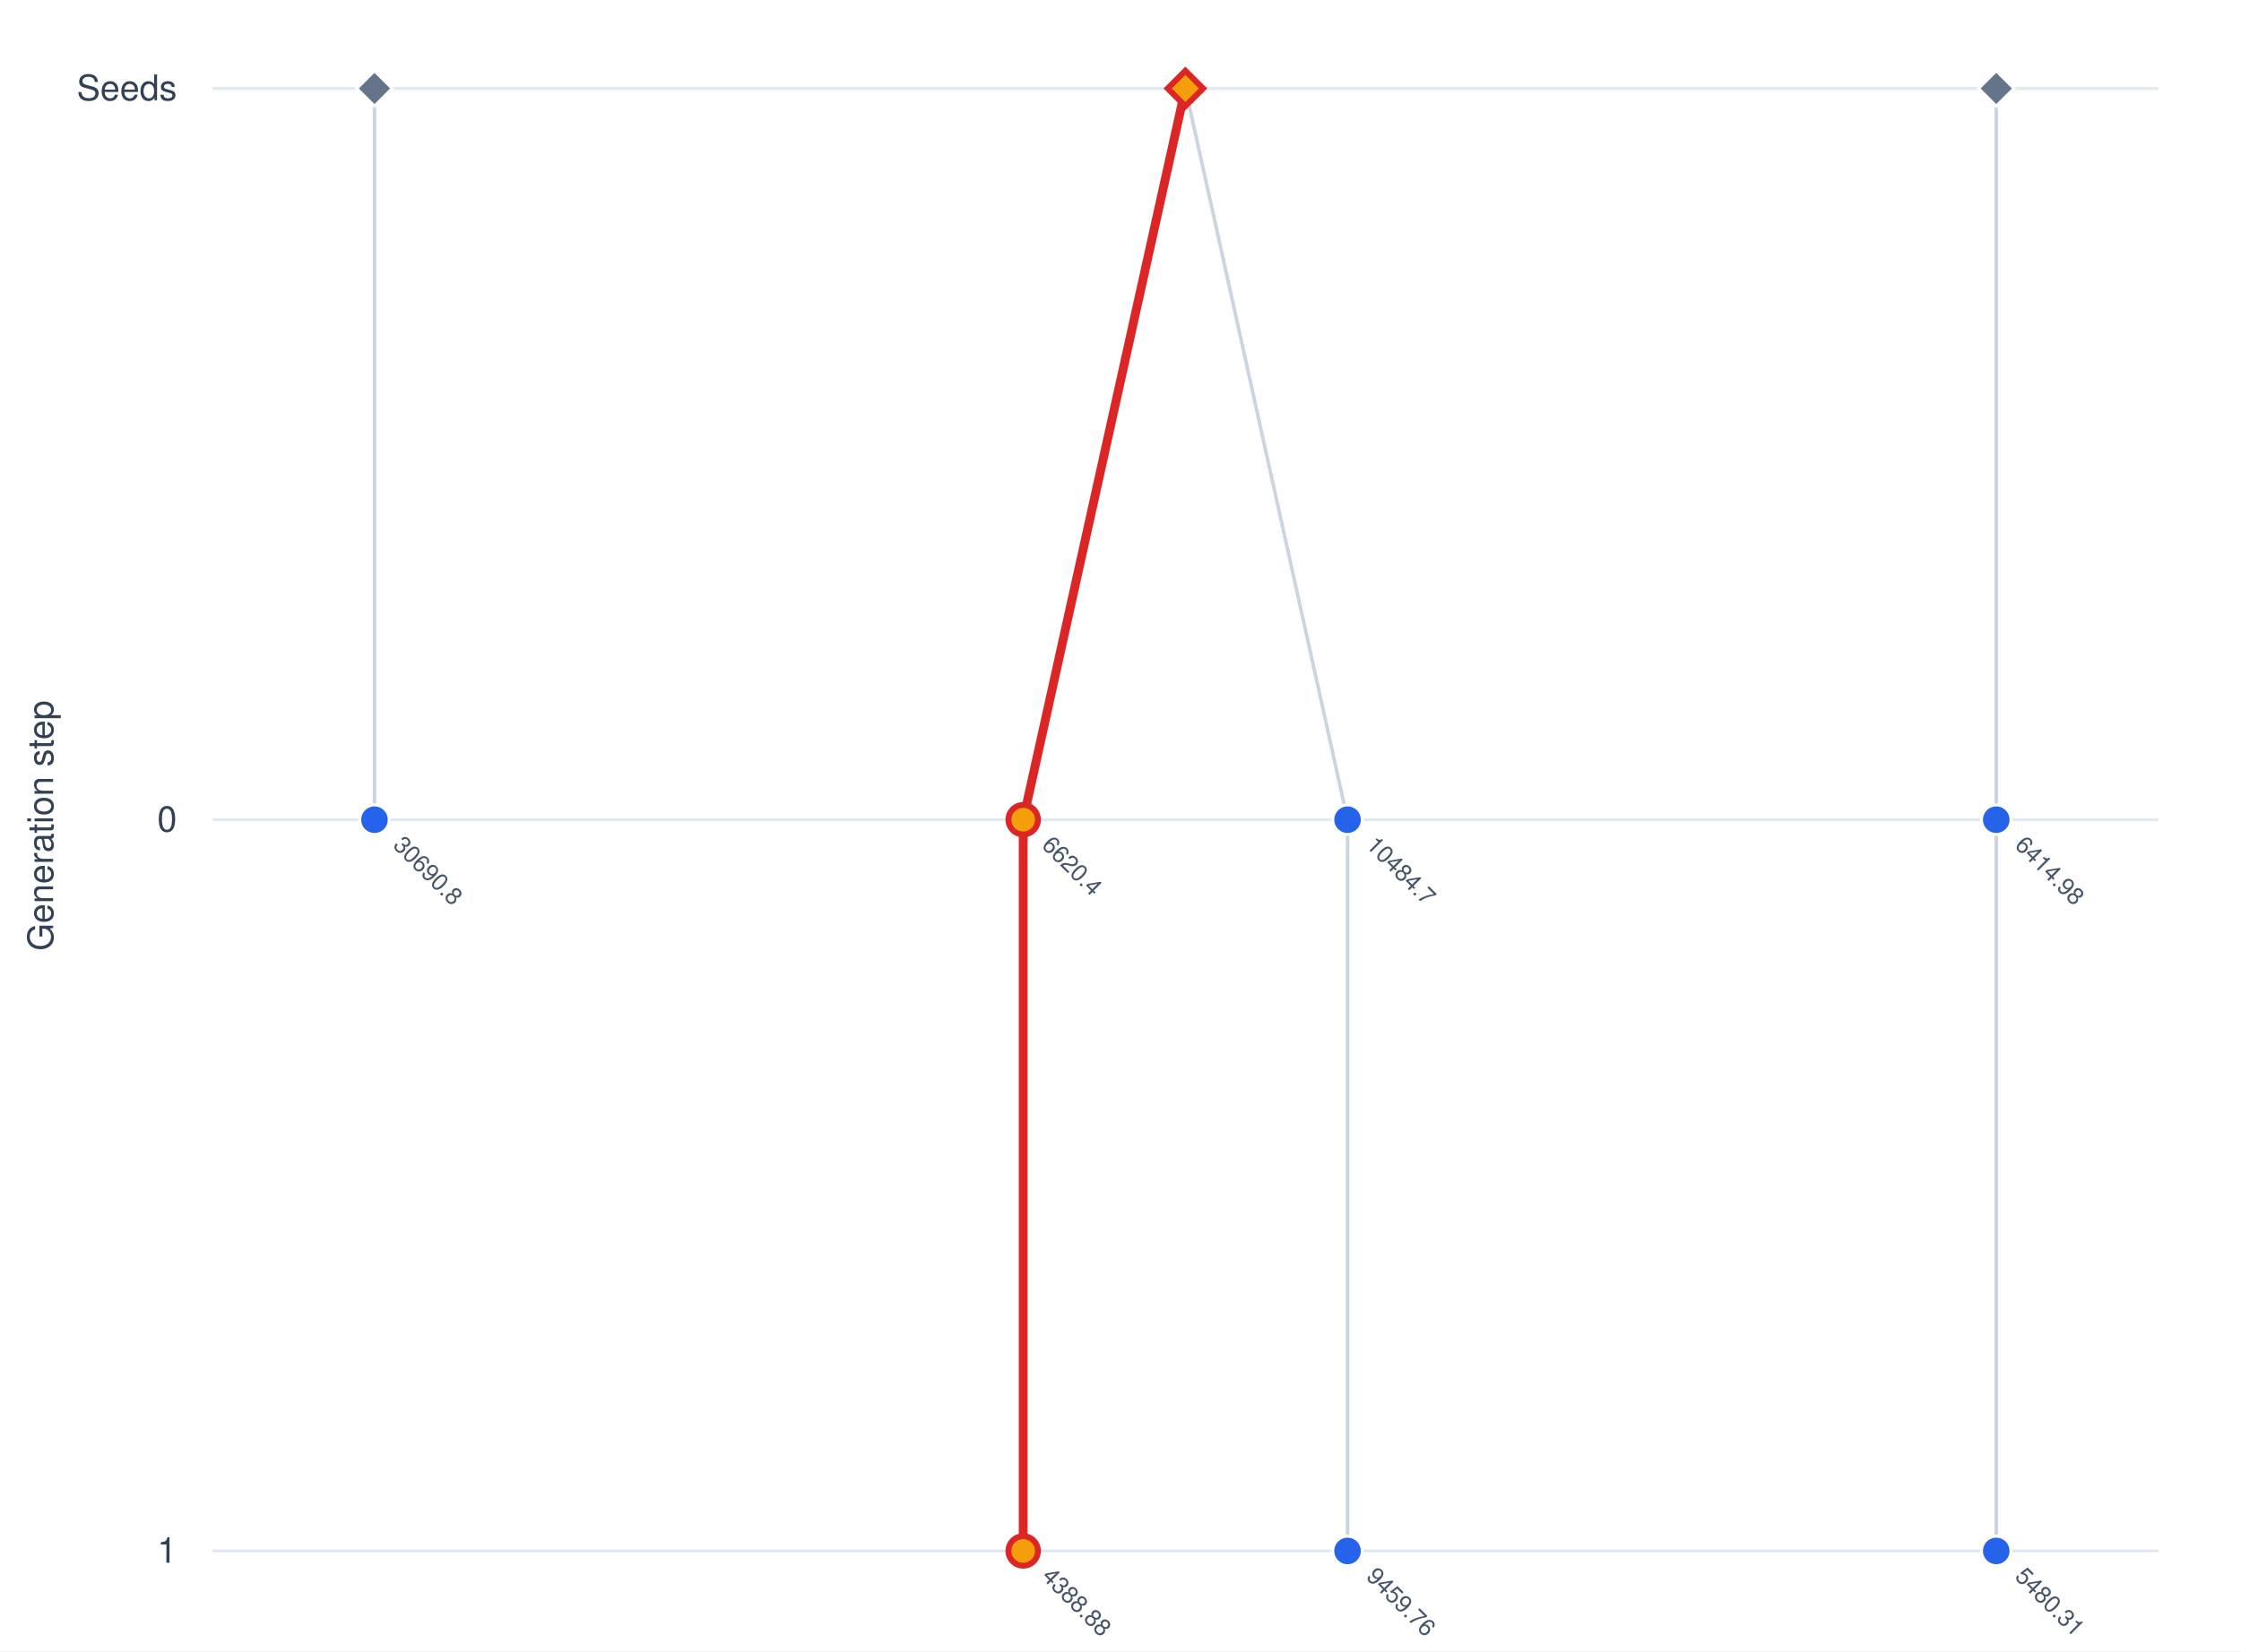
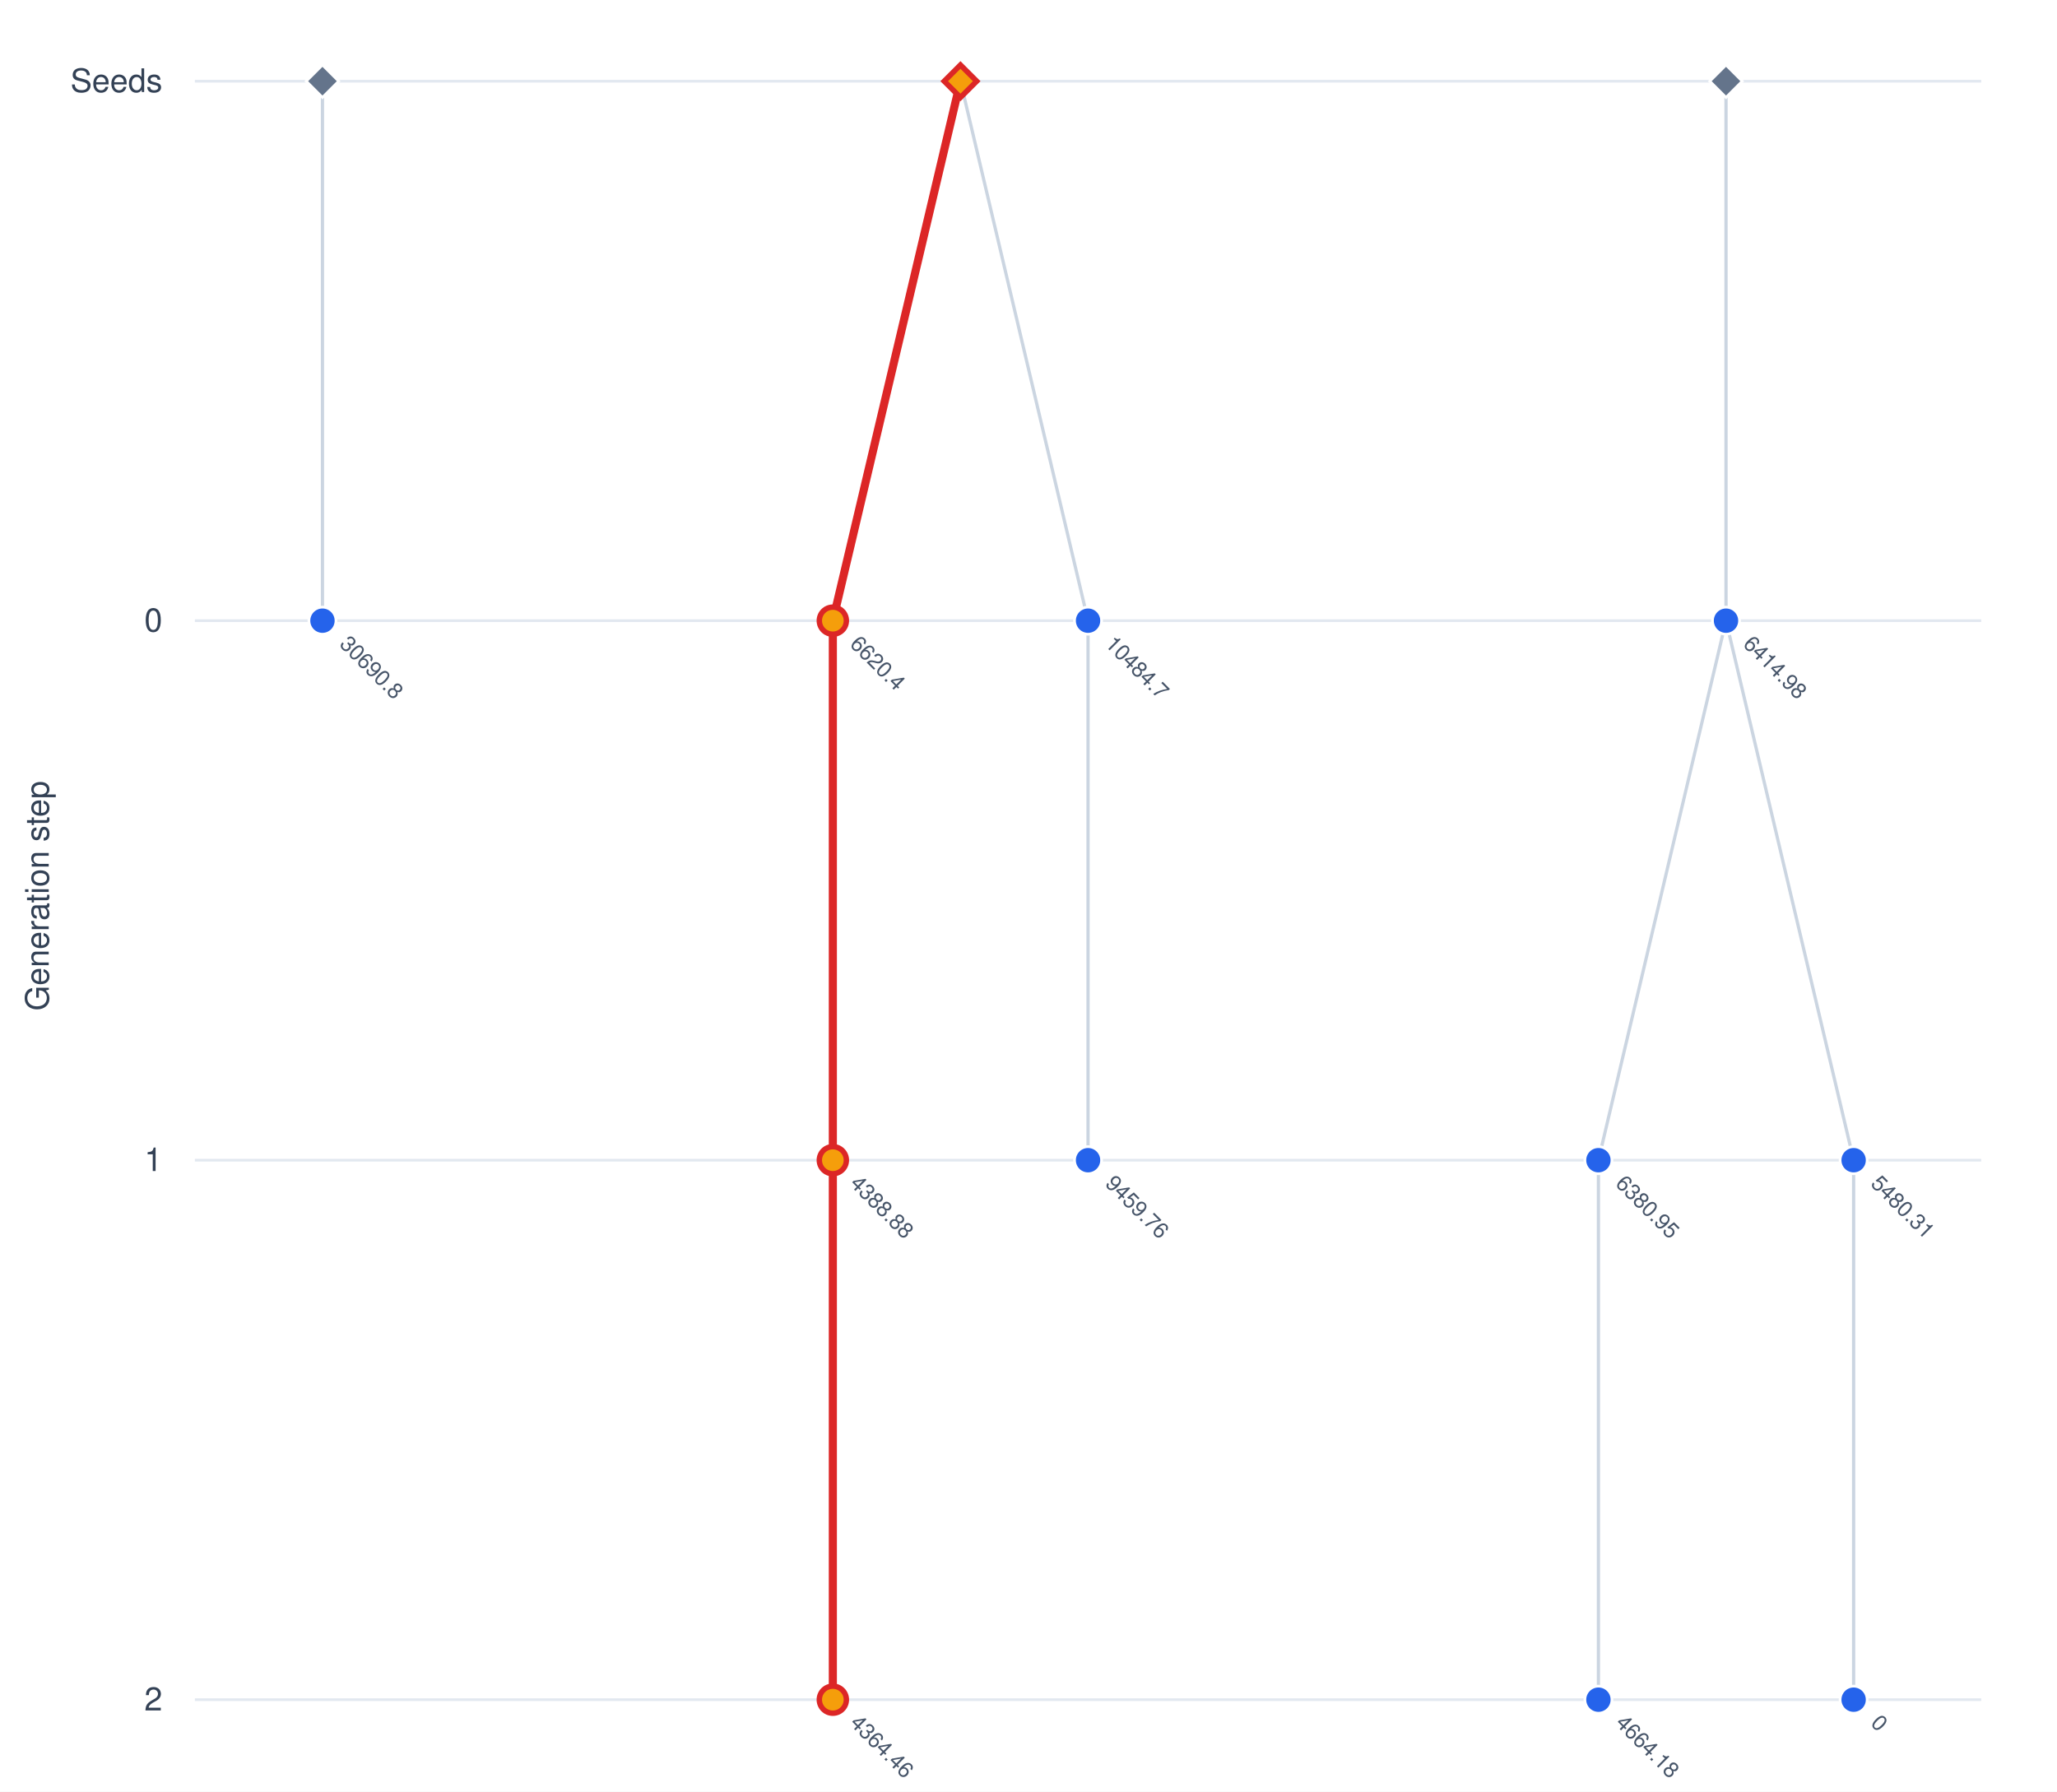
- <svg xmlns="http://www.w3.org/2000/svg" width="760" height="560" viewBox="0 0 760 560">
+ <svg xmlns="http://www.w3.org/2000/svg" width="760" height="662" viewBox="0 0 760 662">
  <rect width="100%" height="100%" fill="white" />
  <g font-family="Helvetica,Arial,sans-serif" font-size="12" fill="#334155">
    <line x1="72" y1="30.00" x2="732" y2="30.00" stroke="#e2e8f0" stroke-width="1" />
    <text x="60" y="34.00" text-anchor="end">Seeds</text>
-     <line x1="72" y1="278.00" x2="732" y2="278.00" stroke="#e2e8f0" stroke-width="1" />
-     <text x="60" y="282.00" text-anchor="end">0</text>
-     <line x1="72" y1="526.00" x2="732" y2="526.00" stroke="#e2e8f0" stroke-width="1" />
-     <text x="60" y="530.00" text-anchor="end">1</text>
-     <line x1="127.00" y1="30.00" x2="127.00" y2="278.00" stroke="#cbd5e1" stroke-width="1.2" />
-     <line x1="402.00" y1="30.00" x2="347.00" y2="278.00" stroke="#dc2626" stroke-width="3" />
-     <line x1="402.00" y1="30.00" x2="457.00" y2="278.00" stroke="#cbd5e1" stroke-width="1.2" />
-     <line x1="677.00" y1="30.00" x2="677.00" y2="278.00" stroke="#cbd5e1" stroke-width="1.2" />
-     <line x1="347.00" y1="278.00" x2="347.00" y2="526.00" stroke="#dc2626" stroke-width="3" />
-     <line x1="457.00" y1="278.00" x2="457.00" y2="526.00" stroke="#cbd5e1" stroke-width="1.2" />
-     <line x1="677.00" y1="278.00" x2="677.00" y2="526.00" stroke="#cbd5e1" stroke-width="1.2" />
-     <polygon points="127.00,24.00 133.00,30.00 127.00,36.00 121.00,30.00" fill="#64748b" stroke="white" stroke-width="1" />
-     <polygon points="402.00,24.00 408.00,30.00 402.00,36.00 396.00,30.00" fill="#f59e0b" stroke="#dc2626" stroke-width="2" />
-     <polygon points="677.00,24.00 683.00,30.00 677.00,36.00 671.00,30.00" fill="#64748b" stroke="white" stroke-width="1" />
-     <circle cx="347.00" cy="278.00" r="5" fill="#f59e0b" stroke="#dc2626" stroke-width="2" />
-     <text x="353.00" y="287.00" font-size="8" fill="#475569" transform="rotate(45 353.00 287.00)">6620.4</text>
-     <circle cx="457.00" cy="278.00" r="5" fill="#2563eb" stroke="white" stroke-width="1" />
-     <text x="463.00" y="287.00" font-size="8" fill="#475569" transform="rotate(45 463.00 287.00)">10484.7</text>
-     <circle cx="677.00" cy="278.00" r="5" fill="#2563eb" stroke="white" stroke-width="1" />
-     <text x="683.00" y="287.00" font-size="8" fill="#475569" transform="rotate(45 683.00 287.00)">6414.98</text>
-     <circle cx="127.00" cy="278.00" r="5" fill="#2563eb" stroke="white" stroke-width="1" />
-     <text x="133.00" y="287.00" font-size="8" fill="#475569" transform="rotate(45 133.00 287.00)">30690.8</text>
-     <circle cx="677.00" cy="526.00" r="5" fill="#2563eb" stroke="white" stroke-width="1" />
-     <text x="683.00" y="535.00" font-size="8" fill="#475569" transform="rotate(45 683.00 535.00)">5480.31</text>
-     <circle cx="347.00" cy="526.00" r="5" fill="#f59e0b" stroke="#dc2626" stroke-width="2" />
-     <text x="353.00" y="535.00" font-size="8" fill="#475569" transform="rotate(45 353.00 535.00)">4388.88</text>
-     <circle cx="457.00" cy="526.00" r="5" fill="#2563eb" stroke="white" stroke-width="1" />
-     <text x="463.00" y="535.00" font-size="8" fill="#475569" transform="rotate(45 463.00 535.00)">9459.76</text>
-     <text x="18" y="280.00" text-anchor="middle" transform="rotate(-90 18 280.00)">Generation step</text>
+     <line x1="72" y1="229.33" x2="732" y2="229.33" stroke="#e2e8f0" stroke-width="1" />
+     <text x="60" y="233.33" text-anchor="end">0</text>
+     <line x1="72" y1="428.67" x2="732" y2="428.67" stroke="#e2e8f0" stroke-width="1" />
+     <text x="60" y="432.67" text-anchor="end">1</text>
+     <line x1="72" y1="628.00" x2="732" y2="628.00" stroke="#e2e8f0" stroke-width="1" />
+     <text x="60" y="632.00" text-anchor="end">2</text>
+     <line x1="119.14" y1="30.00" x2="119.14" y2="229.33" stroke="#cbd5e1" stroke-width="1.2" />
+     <line x1="354.86" y1="30.00" x2="307.71" y2="229.33" stroke="#dc2626" stroke-width="3" />
+     <line x1="354.86" y1="30.00" x2="402.00" y2="229.33" stroke="#cbd5e1" stroke-width="1.2" />
+     <line x1="637.71" y1="30.00" x2="637.71" y2="229.33" stroke="#cbd5e1" stroke-width="1.2" />
+     <line x1="307.71" y1="229.33" x2="307.71" y2="428.67" stroke="#dc2626" stroke-width="3" />
+     <line x1="402.00" y1="229.33" x2="402.00" y2="428.67" stroke="#cbd5e1" stroke-width="1.2" />
+     <line x1="637.71" y1="229.33" x2="590.57" y2="428.67" stroke="#cbd5e1" stroke-width="1.2" />
+     <line x1="637.71" y1="229.33" x2="684.86" y2="428.67" stroke="#cbd5e1" stroke-width="1.2" />
+     <line x1="590.57" y1="428.67" x2="590.57" y2="628.00" stroke="#cbd5e1" stroke-width="1.2" />
+     <line x1="684.86" y1="428.67" x2="684.86" y2="628.00" stroke="#cbd5e1" stroke-width="1.2" />
+     <line x1="307.71" y1="428.67" x2="307.71" y2="628.00" stroke="#dc2626" stroke-width="3" />
+     <polygon points="119.14,24.00 125.14,30.00 119.14,36.00 113.14,30.00" fill="#64748b" stroke="white" stroke-width="1" />
+     <polygon points="354.86,24.00 360.86,30.00 354.86,36.00 348.86,30.00" fill="#f59e0b" stroke="#dc2626" stroke-width="2" />
+     <polygon points="637.71,24.00 643.71,30.00 637.71,36.00 631.71,30.00" fill="#64748b" stroke="white" stroke-width="1" />
+     <circle cx="307.71" cy="229.33" r="5" fill="#f59e0b" stroke="#dc2626" stroke-width="2" />
+     <text x="313.71" y="238.33" font-size="8" fill="#475569" transform="rotate(45 313.71 238.33)">6620.4</text>
+     <circle cx="402.00" cy="229.33" r="5" fill="#2563eb" stroke="white" stroke-width="1" />
+     <text x="408.00" y="238.33" font-size="8" fill="#475569" transform="rotate(45 408.00 238.33)">10484.7</text>
+     <circle cx="637.71" cy="229.33" r="5" fill="#2563eb" stroke="white" stroke-width="1" />
+     <text x="643.71" y="238.33" font-size="8" fill="#475569" transform="rotate(45 643.71 238.33)">6414.98</text>
+     <circle cx="119.14" cy="229.33" r="5" fill="#2563eb" stroke="white" stroke-width="1" />
+     <text x="125.14" y="238.33" font-size="8" fill="#475569" transform="rotate(45 125.14 238.33)">30690.8</text>
+     <circle cx="590.57" cy="428.67" r="5" fill="#2563eb" stroke="white" stroke-width="1" />
+     <text x="596.57" y="437.67" font-size="8" fill="#475569" transform="rotate(45 596.57 437.67)">6380.95</text>
+     <circle cx="684.86" cy="428.67" r="5" fill="#2563eb" stroke="white" stroke-width="1" />
+     <text x="690.86" y="437.67" font-size="8" fill="#475569" transform="rotate(45 690.86 437.67)">5480.31</text>
+     <circle cx="307.71" cy="428.67" r="5" fill="#f59e0b" stroke="#dc2626" stroke-width="2" />
+     <text x="313.71" y="437.67" font-size="8" fill="#475569" transform="rotate(45 313.71 437.67)">4388.88</text>
+     <circle cx="402.00" cy="428.67" r="5" fill="#2563eb" stroke="white" stroke-width="1" />
+     <text x="408.00" y="437.67" font-size="8" fill="#475569" transform="rotate(45 408.00 437.67)">9459.76</text>
+     <circle cx="307.71" cy="628.00" r="5" fill="#f59e0b" stroke="#dc2626" stroke-width="2" />
+     <text x="313.71" y="637.00" font-size="8" fill="#475569" transform="rotate(45 313.71 637.00)">4364.46</text>
+     <circle cx="684.86" cy="628.00" r="5" fill="#2563eb" stroke="white" stroke-width="1" />
+     <text x="690.86" y="637.00" font-size="8" fill="#475569" transform="rotate(45 690.86 637.00)">0</text>
+     <circle cx="590.57" cy="628.00" r="5" fill="#2563eb" stroke="white" stroke-width="1" />
+     <text x="596.57" y="637.00" font-size="8" fill="#475569" transform="rotate(45 596.57 637.00)">4664.18</text>
+     <text x="18" y="331.00" text-anchor="middle" transform="rotate(-90 18 331.00)">Generation step</text>
  </g>
</svg>
